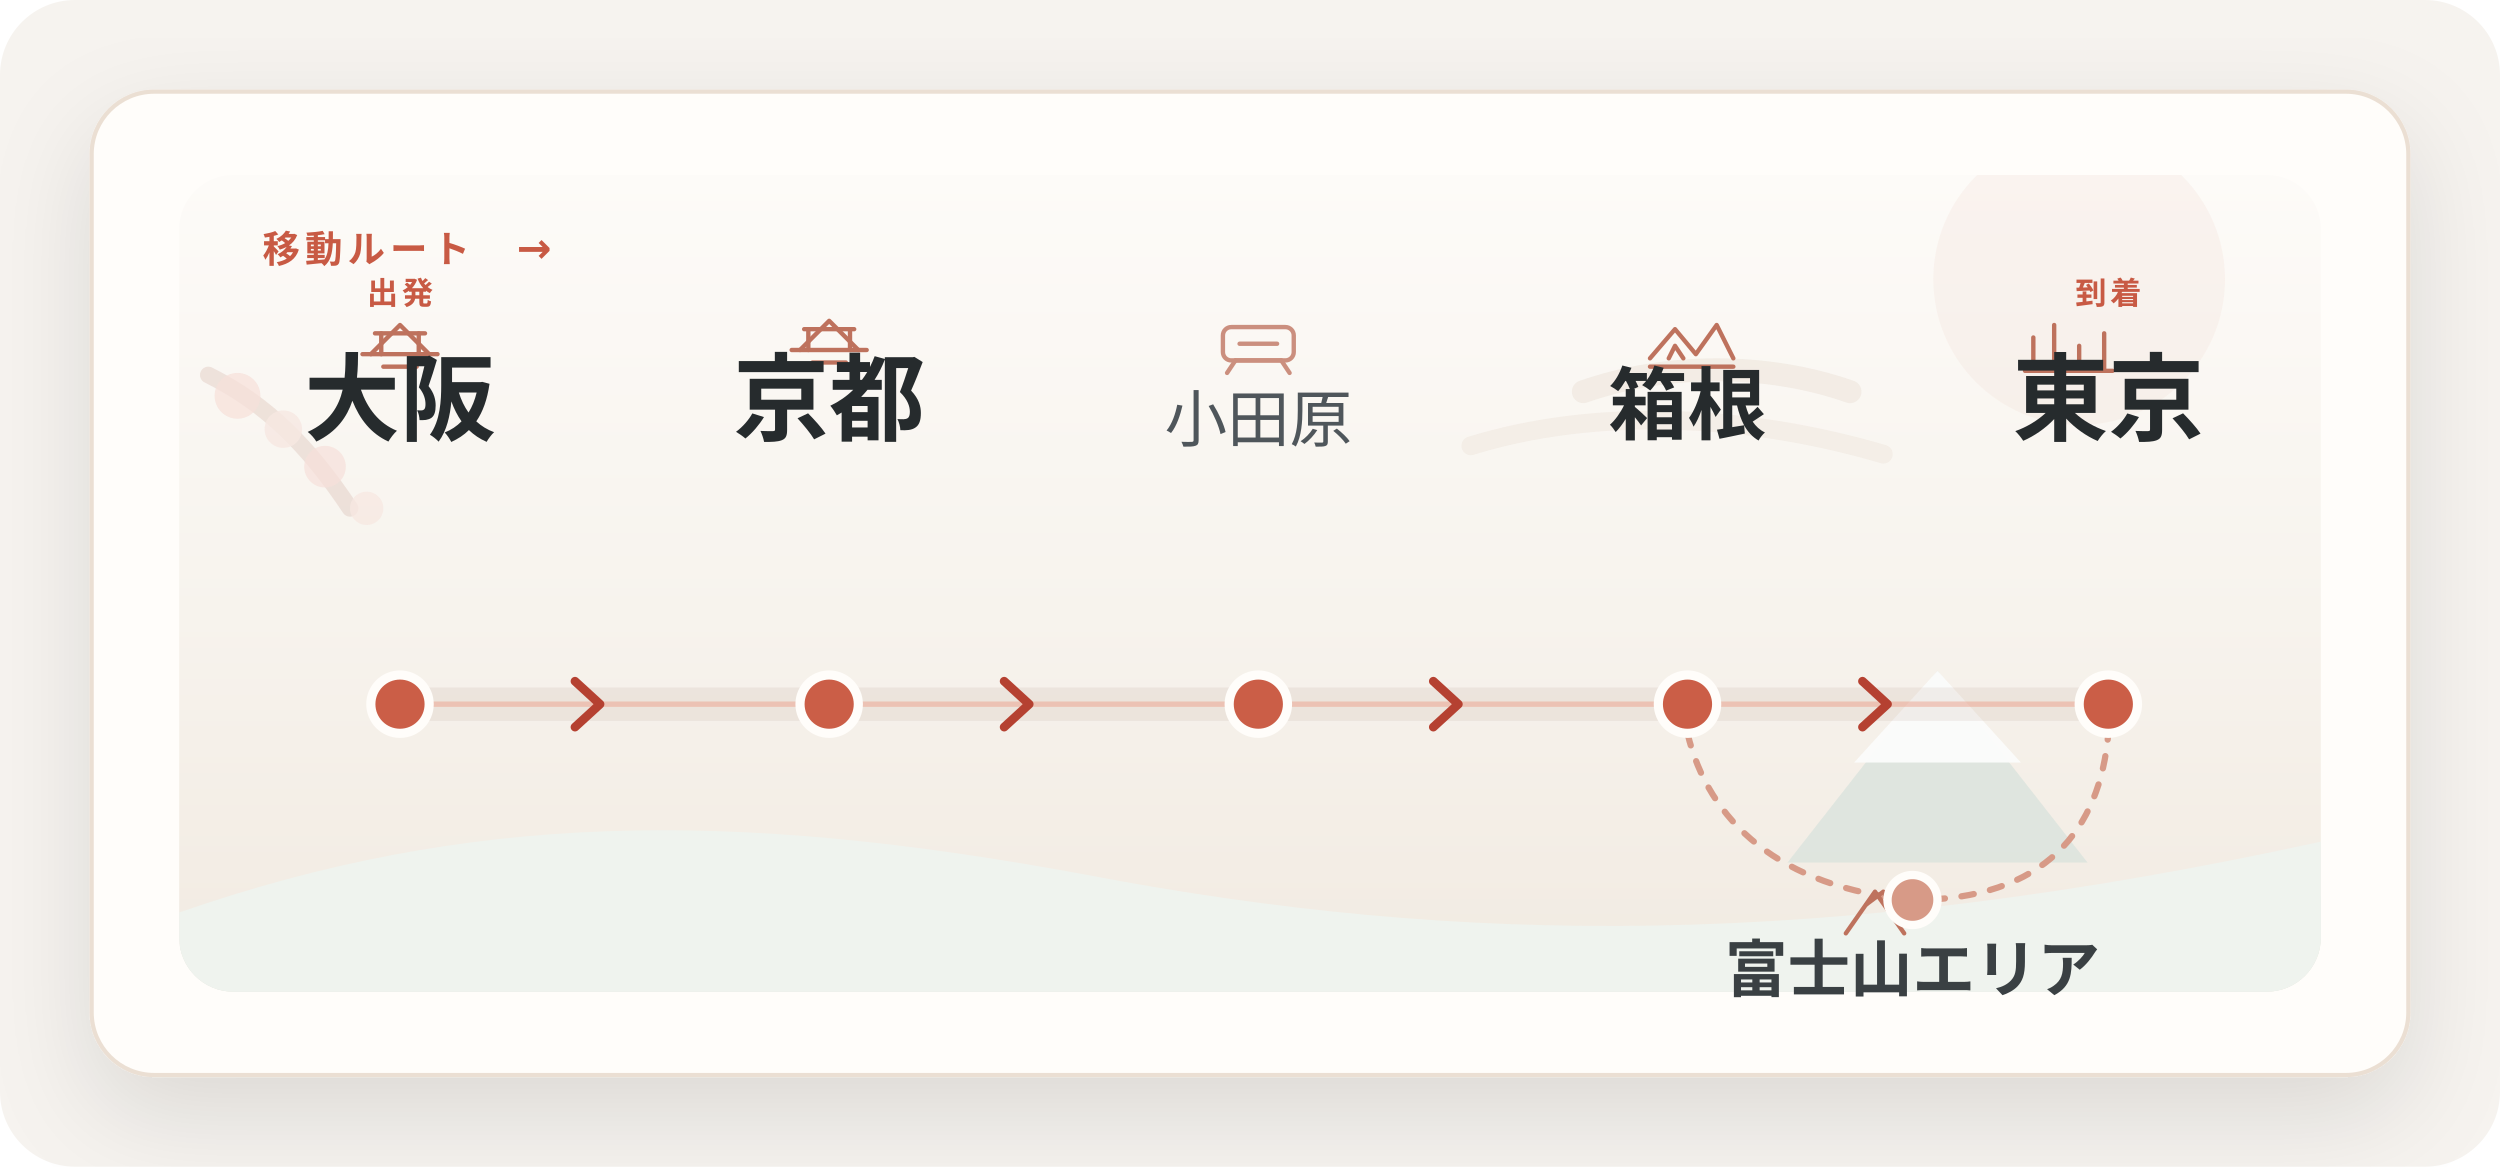
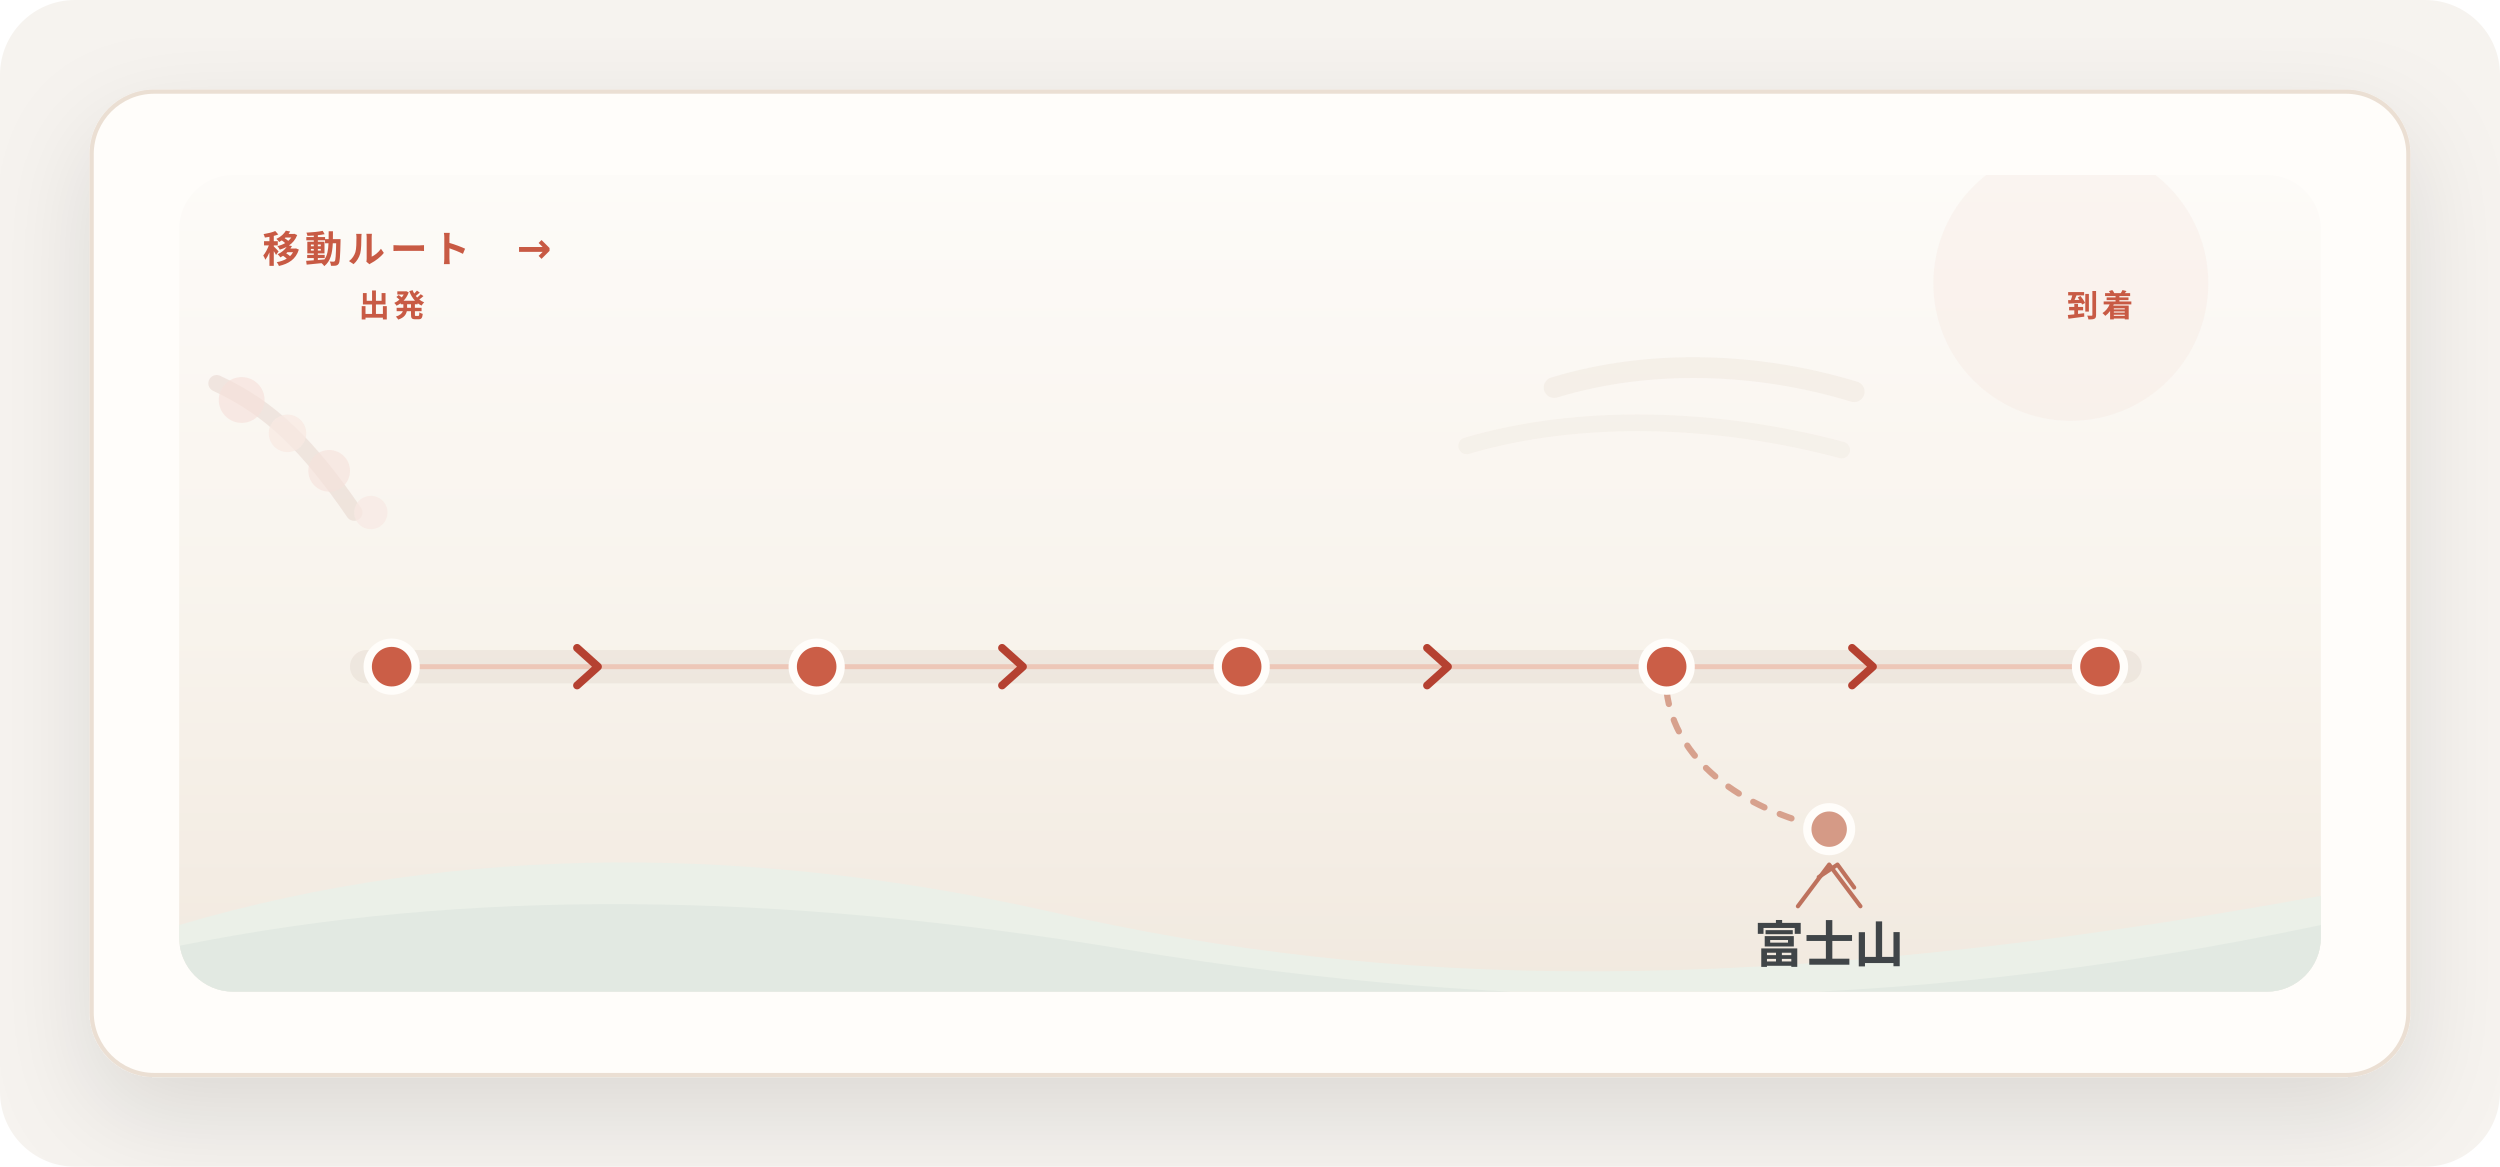
<svg xmlns="http://www.w3.org/2000/svg" viewBox="0 0 1200 560" role="img" aria-labelledby="title desc">
  <defs>
    <filter id="panelShadow" x="-14%" y="-14%" width="128%" height="128%">
      <feDropShadow dx="0" dy="18" stdDeviation="24" flood-color="#281d18" flood-opacity="0.11" />
    </filter>
    <linearGradient id="panelSky" x1="0" y1="0" x2="0" y2="1">
      <stop offset="0%" stop-color="#fdfbf8" />
-       <stop offset="54%" stop-color="#f7f3ed" />
-       <stop offset="100%" stop-color="#f1eae1" />
+       <stop offset="56%" stop-color="#f8f3ec" />
+       <stop offset="100%" stop-color="#f1e9df" />
    </linearGradient>
    <linearGradient id="trackTint" x1="0" y1="0" x2="1" y2="0">
      <stop offset="0%" stop-color="#c85a44" />
      <stop offset="100%" stop-color="#cf6d53" />
    </linearGradient>
    <clipPath id="panelClip">
      <rect x="86" y="84" width="1028" height="392" rx="26" />
    </clipPath>
    <style>
-       .route-static {
+       .scene,
+       .route-static,
+       .tooltip,
+       .fuji-group,
+       .stop-label {
        pointer-events: none;
      }

-       .route-stop,
-       .route-stop * {
-         pointer-events: none;
-       }
- 
-       .route-stop .route-hit,
-       .route-detour .route-hit {
+       .interactive {
+         cursor: pointer;
+       }
+ 
+       .hit-area {
+         fill: transparent;
        pointer-events: all;
-         fill: transparent;
-       }
- 
-       .route-node,
-       .route-label,
-       .route-icon,
-       .route-start-end,
-       .route-branch-line,
-       .route-branch-node,
-       .route-branch-label,
-       .route-branch-icon {
+       }
+ 
+       .node,
+       .node-halo,
+       .tooltip-ui,
+       .branch-line,
+       .fuji-node,
+       .fuji-icon,
+       .fuji-label {
        transition:
+           opacity 180ms ease,
          fill 180ms ease,
          stroke 180ms ease,
-           opacity 180ms ease,
          transform 180ms ease;
+         transform-box: fill-box;
        transform-origin: center;
      }

-       .route-stop:hover .route-node {
+       .node-halo {
+         opacity: 0;
+       }
+ 
+       .tooltip-ui {
+         opacity: 0;
+         transform: translateY(8px);
+       }
+ 
+       .interactive:hover .node,
+       .interactive:active .node {
        fill: #b54131;
-         transform: scale(1.08);
-       }
- 
-       .route-stop:hover .route-label,
-       .route-stop:hover .route-start-end {
-         fill: #b54131;
-       }
- 
-       .route-stop:hover .route-icon {
-         stroke: #b54131;
-         transform: translateY(-2px);
-       }
- 
-       .route-detour:hover .route-branch-line {
+         transform: scale(1.12);
+       }
+ 
+       .interactive:hover .node-halo,
+       .interactive:active .node-halo {
+         opacity: 0.18;
+         transform: scale(1.28);
+       }
+ 
+       .interactive:hover .tooltip-ui,
+       .interactive:active .tooltip-ui {
+         opacity: 1;
+         transform: translateY(0);
+       }
+ 
+       .branch-cluster:hover .branch-line,
+       .branch-cluster:active .branch-line {
        stroke: #b54131;
        opacity: 1;
      }

-       .route-detour:hover .route-stop--hakone .route-node,
-       .route-detour:hover .route-branch-node {
+       .branch-cluster:hover .fuji-node,
+       .branch-cluster:hover .fuji-label,
+       .branch-cluster:hover .fuji-icon,
+       .branch-cluster:active .fuji-node,
+       .branch-cluster:active .fuji-label,
+       .branch-cluster:active .fuji-icon {
+         stroke: #b54131;
        fill: #b54131;
      }

-       .route-detour:hover .route-stop--hakone .route-label,
-       .route-detour:hover .route-branch-label {
+       .branch-cluster:hover .fuji-icon,
+       .branch-cluster:hover .fuji-label,
+       .branch-cluster:active .fuji-icon,
+       .branch-cluster:active .fuji-label {
+         transform: translateY(-2px);
+       }
+ 
+       .branch-cluster:hover .fuji-label,
+       .branch-cluster:active .fuji-label {
        fill: #b54131;
-       }
- 
-       .route-detour:hover .route-stop--hakone .route-icon,
-       .route-detour:hover .route-branch-icon {
-         stroke: #b54131;
-       }
- 
-       .route-detour:hover .route-branch-node,
-       .route-detour:hover .route-branch-label,
-       .route-detour:hover .route-branch-icon {
-         transform: translateY(-2px);
      }
    </style>
  </defs>
  <rect width="1200" height="560" rx="36" fill="#f6f3ef" />
  <g filter="url(#panelShadow)">
    <rect x="44" y="44" width="1112" height="472" rx="30" fill="#fffdfa" stroke="#ebdfd3" stroke-width="2" />
  </g>
-   <g clip-path="url(#panelClip)" class="route-static">
+   <g clip-path="url(#panelClip)" class="scene">
    <rect x="86" y="84" width="1028" height="392" rx="26" fill="url(#panelSky)" />
-     <circle cx="998" cy="134" r="70" fill="#f1dcd3" opacity="0.25" />
-     <path d="M86 454C232 416 348 414 500 446C676 482 848 484 1114 430V476H86Z" fill="#e7ece5" />
-     <path d="M86 438C224 390 350 388 522 420C700 454 876 456 1114 404V476H86Z" fill="#eff3ee" />
-     <path d="M858 414L930 322L1002 414Z" fill="#dde4de" opacity="0.9" />
-     <path d="M890 366L930 322L970 366Z" fill="#fbfcfb" opacity="0.96" />
-     <path d="M760 188C800 174 848 174 888 188" fill="none" stroke="#ebe2d8" stroke-width="11" stroke-linecap="round" opacity="0.52" />
-     <path d="M706 214C764 196 836 198 904 218" fill="none" stroke="#ece2d8" stroke-width="9" stroke-linecap="round" opacity="0.42" />
-     <path d="M100 180C128 194 148 214 168 244" fill="none" stroke="#d6b8ae" stroke-width="8" stroke-linecap="round" opacity="0.34" />
-     <circle cx="114" cy="190" r="11" fill="#f6e0da" opacity="0.72" />
-     <circle cx="136" cy="206" r="9" fill="#f7e8e2" opacity="0.82" />
-     <circle cx="156" cy="224" r="10" fill="#f6e0da" opacity="0.7" />
-     <circle cx="176" cy="244" r="8" fill="#f7e8e2" opacity="0.78" />
+     <circle cx="994" cy="136" r="66" fill="#f1dcd3" opacity="0.22" />
+     <path d="M86 444C222 404 364 406 506 438C664 474 840 480 1114 430V476H86Z" fill="#ebf0e8" />
+     <path d="M86 454C224 426 374 428 542 456C724 486 906 488 1114 444V476H86Z" fill="#e2e9e2" />
+     <path d="M104 184C130 196 148 214 170 246" fill="none" stroke="#d5b7ae" stroke-width="8" stroke-linecap="round" opacity="0.28" />
+     <circle cx="116" cy="192" r="11" fill="#f6e1db" opacity="0.66" />
+     <circle cx="138" cy="208" r="9" fill="#f8e9e3" opacity="0.74" />
+     <circle cx="158" cy="226" r="10" fill="#f6e1db" opacity="0.64" />
+     <circle cx="178" cy="246" r="8" fill="#f8e9e3" opacity="0.72" />
+     <path d="M746 186C792 172 844 174 890 188" fill="none" stroke="#ebe1d6" stroke-width="10" stroke-linecap="round" opacity="0.36" />
+     <path d="M704 214C758 198 824 200 884 216" fill="none" stroke="#ebe1d6" stroke-width="8" stroke-linecap="round" opacity="0.28" />
  </g>
  <g class="route-static" font-family="'Hiragino Sans', 'Yu Gothic', sans-serif">
    <text x="126" y="126" fill="#c85a44" font-size="18" font-weight="700" letter-spacing="2.4">移動ルート</text>
    <text x="248" y="126" fill="#c85a44" font-size="20" font-weight="700">→</text>
+     <text x="188" y="152" text-anchor="middle" fill="#c85a44" font-size="15" font-weight="700" letter-spacing="1.8">出発</text>
+     <text x="1008" y="152" text-anchor="middle" fill="#c85a44" font-size="15" font-weight="700" letter-spacing="1.8">到着</text>
  </g>
  <g class="route-static" fill="none" stroke-linecap="round" stroke-linejoin="round">
-     <path d="M192 338H1012" stroke="#b79d90" stroke-width="16" opacity="0.16" />
-     <path d="M192 338H1012" stroke="url(#trackTint)" stroke-width="8.8" />
-     <path d="M192 338H1012" stroke="#eb9a84" stroke-width="2.6" opacity="0.46" />
-     <path d="M276 327L288 338L276 349" stroke="#b54131" stroke-width="4.2" />
-     <path d="M482 327L494 338L482 349" stroke="#b54131" stroke-width="4.2" />
-     <path d="M688 327L700 338L688 349" stroke="#b54131" stroke-width="4.2" />
-     <path d="M894 327L906 338L894 349" stroke="#b54131" stroke-width="4.2" />
-   </g>
-   <g class="route-stop route-stop--osaka" font-family="'Hiragino Sans', 'Yu Gothic', sans-serif">
-     <circle class="route-hit" cx="192" cy="270" r="78" />
-     <g class="route-icon" fill="none" stroke="#be725d" stroke-width="2.1" stroke-linecap="round" stroke-linejoin="round" transform="translate(174 148)">
-       <path d="M0 22H36" />
-       <path d="M4 22L18 8L32 22" />
-       <path d="M9 22V12" />
-       <path d="M27 22V12" />
-       <path d="M6 12H30" />
-       <path d="M10 28H26" />
-     </g>
-     <text class="route-start-end" x="192" y="146" text-anchor="middle" fill="#c85a44" font-size="15" font-weight="700" letter-spacing="1.8">出発</text>
-     <text class="route-label" x="192" y="208" text-anchor="middle" fill="#262b2d" font-size="46" font-weight="700">大阪</text>
-     <circle class="route-node" cx="192" cy="338" r="14" fill="#cb5e47" stroke="#fffdfa" stroke-width="4.4" />
-   </g>
-   <g class="route-stop route-stop--kyoto" font-family="'Hiragino Sans', 'Yu Gothic', sans-serif">
-     <circle class="route-hit" cx="398" cy="270" r="78" />
-     <g class="route-icon" fill="none" stroke="#be725d" stroke-width="2.1" stroke-linecap="round" stroke-linejoin="round" transform="translate(380 148)">
-       <path d="M0 20H36" />
-       <path d="M4 20L18 6L32 20" />
-       <path d="M8 20V10" />
-       <path d="M28 20V10" />
-       <path d="M6 10H30" />
-       <path d="M10 26H26" />
-     </g>
-     <text class="route-label" x="398" y="208" text-anchor="middle" fill="#262b2d" font-size="46" font-weight="700">京都</text>
-     <circle class="route-node" cx="398" cy="338" r="14" fill="#cb5e47" stroke="#fffdfa" stroke-width="4.4" />
-   </g>
-   <g class="route-stop route-stop--odawara" font-family="'Hiragino Sans', 'Yu Gothic', sans-serif">
-     <circle class="route-hit" cx="604" cy="274" r="70" />
-     <g class="route-icon" fill="none" stroke="#be725d" stroke-width="2.1" stroke-linecap="round" stroke-linejoin="round" opacity="0.78" transform="translate(587 149)">
-       <rect x="0" y="8" width="34" height="16" rx="4" />
-       <path d="M8 16H26" />
-       <path d="M6 24H28" />
-       <path d="M6 24L2 30" />
-       <path d="M28 24L32 30" />
-     </g>
-     <text class="route-label" x="604" y="212" text-anchor="middle" fill="#4f565b" font-size="30" font-weight="500">小田原</text>
-     <circle class="route-node" cx="604" cy="338" r="14" fill="#cb5e47" stroke="#fffdfa" stroke-width="4.4" />
-   </g>
-   <g class="route-detour" font-family="'Hiragino Sans', 'Yu Gothic', sans-serif">
-     <circle class="route-hit" cx="810" cy="274" r="82" />
-     <circle class="route-hit" cx="918" cy="434" r="72" />
-     <path class="route-branch-line" d="M810 352C820 394 854 426 918 432C982 432 1008 398 1012 352" fill="none" stroke="#d79a87" stroke-width="3" stroke-dasharray="6 8" stroke-linecap="round" stroke-linejoin="round" />
-     <g class="route-stop route-stop--hakone">
-       <g class="route-icon route-icon--hakone" fill="none" stroke="#be725d" stroke-width="2.1" stroke-linecap="round" stroke-linejoin="round" transform="translate(792 148)">
-         <path d="M0 24L12 10L22 22L32 8L40 24" />
-         <path d="M9 24L12 18L16 24" />
-         <path d="M0 28H40" />
-       </g>
-       <text class="route-label route-label--hakone" x="810" y="208" text-anchor="middle" fill="#262b2d" font-size="38" font-weight="650">箱根</text>
-       <circle class="route-node" cx="810" cy="338" r="14" fill="#cb5e47" stroke="#fffdfa" stroke-width="4.4" />
-     </g>
-     <g class="route-stop route-stop--fuji">
-       <g class="route-icon route-branch-icon" fill="none" stroke="#be725d" stroke-width="2.1" stroke-linecap="round" stroke-linejoin="round" transform="translate(900 438)">
-         <path d="M-14 10L0 -10L14 10" />
-         <path d="M-4 -4L4 -10L12 2" />
-       </g>
-       <circle class="route-branch-node" cx="918" cy="432" r="12" fill="#d79a87" stroke="#fffdfa" stroke-width="4" />
-       <text class="route-label route-branch-label" x="918" y="476" text-anchor="middle" fill="#3a4043" font-size="30" font-weight="700">富士山エリア</text>
-     </g>
-   </g>
-   <g class="route-stop route-stop--tokyo" font-family="'Hiragino Sans', 'Yu Gothic', sans-serif">
-     <circle class="route-hit" cx="1012" cy="270" r="78" />
-     <g class="route-icon" fill="none" stroke="#be725d" stroke-width="2.1" stroke-linecap="round" stroke-linejoin="round" transform="translate(994 148)">
-       <path d="M-18 30V14" />
-       <path d="M-8 30V8" />
-       <path d="M4 30V18" />
-       <path d="M16 30V12" />
-       <path d="M-22 30H20" />
-     </g>
-     <text class="route-start-end" x="1012" y="146" text-anchor="middle" fill="#c85a44" font-size="15" font-weight="700" letter-spacing="1.8">到着</text>
-     <text class="route-label" x="1012" y="208" text-anchor="middle" fill="#262b2d" font-size="46" font-weight="700">東京</text>
-     <circle class="route-node" cx="1012" cy="338" r="14" fill="#cb5e47" stroke="#fffdfa" stroke-width="4.4" />
+     <path d="M176 320H1020" stroke="#b79d90" stroke-width="16" opacity="0.14" />
+     <path d="M176 320H1020" stroke="url(#trackTint)" stroke-width="8" />
+     <path d="M176 320H1020" stroke="#eb9a84" stroke-width="2.4" opacity="0.42" />
+     <path d="M277 311L287 320L277 329" stroke="#b54131" stroke-width="3.8" />
+     <path d="M481 311L491 320L481 329" stroke="#b54131" stroke-width="3.8" />
+     <path d="M685 311L695 320L685 329" stroke="#b54131" stroke-width="3.8" />
+     <path d="M889 311L899 320L889 329" stroke="#b54131" stroke-width="3.8" />
+   </g>
+   <g class="interactive" transform="translate(188 320)">
+     <circle class="hit-area" r="38" />
+     <g transform="translate(-48 -96)">
+       <g class="tooltip-ui tooltip">
+         <rect x="0" y="0" width="96" height="42" rx="18" fill="#fff8f3" stroke="#e2c6b8" stroke-width="1.4" />
+         <path d="M42 42L48 50L54 42Z" fill="#fff8f3" stroke="#e2c6b8" stroke-width="1.4" stroke-linejoin="round" />
+         <text x="48" y="26" text-anchor="middle" fill="#2b2f31" font-family="'Hiragino Sans', 'Yu Gothic', sans-serif" font-size="16" font-weight="600">大阪</text>
+       </g>
+     </g>
+     <circle class="node-halo" r="22" fill="#c85a44" />
+     <circle class="node" r="11.5" fill="#cb5e47" stroke="#fffdfa" stroke-width="4" />
+   </g>
+   <g class="interactive" transform="translate(392 320)">
+     <circle class="hit-area" r="38" />
+     <g transform="translate(-48 -96)">
+       <g class="tooltip-ui tooltip">
+         <rect x="0" y="0" width="96" height="42" rx="18" fill="#fff8f3" stroke="#e2c6b8" stroke-width="1.4" />
+         <path d="M42 42L48 50L54 42Z" fill="#fff8f3" stroke="#e2c6b8" stroke-width="1.4" stroke-linejoin="round" />
+         <text x="48" y="26" text-anchor="middle" fill="#2b2f31" font-family="'Hiragino Sans', 'Yu Gothic', sans-serif" font-size="16" font-weight="600">京都</text>
+       </g>
+     </g>
+     <circle class="node-halo" r="22" fill="#c85a44" />
+     <circle class="node" r="11.5" fill="#cb5e47" stroke="#fffdfa" stroke-width="4" />
+   </g>
+   <g class="interactive" transform="translate(596 320)">
+     <circle class="hit-area" r="38" />
+     <g transform="translate(-58 -96)">
+       <g class="tooltip-ui tooltip">
+         <rect x="0" y="0" width="116" height="42" rx="18" fill="#fff8f3" stroke="#e2c6b8" stroke-width="1.4" />
+         <path d="M52 42L58 50L64 42Z" fill="#fff8f3" stroke="#e2c6b8" stroke-width="1.4" stroke-linejoin="round" />
+         <text x="58" y="26" text-anchor="middle" fill="#2b2f31" font-family="'Hiragino Sans', 'Yu Gothic', sans-serif" font-size="16" font-weight="600">小田原</text>
+       </g>
+     </g>
+     <circle class="node-halo" r="22" fill="#c85a44" />
+     <circle class="node" r="11.5" fill="#cb5e47" stroke="#fffdfa" stroke-width="4" />
+   </g>
+   <g class="branch-cluster">
+     <path class="branch-line" d="M800 332C804 364 834 388 878 398" fill="none" stroke="#d59a86" stroke-width="3" stroke-dasharray="6 8" stroke-linecap="round" stroke-linejoin="round" opacity="0.92" />
+     <g class="interactive" transform="translate(800 320)">
+       <circle class="hit-area" r="40" />
+       <g transform="translate(-48 -96)">
+         <g class="tooltip-ui tooltip">
+           <rect x="0" y="0" width="96" height="42" rx="18" fill="#fff8f3" stroke="#e2c6b8" stroke-width="1.4" />
+           <path d="M42 42L48 50L54 42Z" fill="#fff8f3" stroke="#e2c6b8" stroke-width="1.4" stroke-linejoin="round" />
+           <text x="48" y="26" text-anchor="middle" fill="#2b2f31" font-family="'Hiragino Sans', 'Yu Gothic', sans-serif" font-size="16" font-weight="600">箱根</text>
+         </g>
+       </g>
+       <circle class="node-halo" r="22" fill="#c85a44" />
+       <circle class="node" r="11.5" fill="#cb5e47" stroke="#fffdfa" stroke-width="4" />
+     </g>
+     <g class="interactive fuji-group" transform="translate(878 398)">
+       <circle class="hit-area" r="38" />
+       <circle class="node-halo" r="20" fill="#d59a86" />
+       <circle class="fuji-node" r="10.5" fill="#d59a86" stroke="#fffdfa" stroke-width="4" />
+       <g class="fuji-icon" fill="none" stroke="#be725d" stroke-width="2" stroke-linecap="round" stroke-linejoin="round" transform="translate(0 26)">
+         <path d="M-15 11L0 -9L15 11" />
+         <path d="M-5 -3L4 -9L12 2" />
+       </g>
+       <text class="fuji-label" x="0" y="64" text-anchor="middle" fill="#404548" font-family="'Hiragino Sans', 'Yu Gothic', sans-serif" font-size="24" font-weight="600">富士山</text>
+     </g>
+   </g>
+   <g class="interactive" transform="translate(1008 320)">
+     <circle class="hit-area" r="38" />
+     <g transform="translate(-48 -96)">
+       <g class="tooltip-ui tooltip">
+         <rect x="0" y="0" width="96" height="42" rx="18" fill="#fff8f3" stroke="#e2c6b8" stroke-width="1.4" />
+         <path d="M42 42L48 50L54 42Z" fill="#fff8f3" stroke="#e2c6b8" stroke-width="1.4" stroke-linejoin="round" />
+         <text x="48" y="26" text-anchor="middle" fill="#2b2f31" font-family="'Hiragino Sans', 'Yu Gothic', sans-serif" font-size="16" font-weight="600">東京</text>
+       </g>
+     </g>
+     <circle class="node-halo" r="22" fill="#c85a44" />
+     <circle class="node" r="11.5" fill="#cb5e47" stroke="#fffdfa" stroke-width="4" />
  </g>
</svg>
